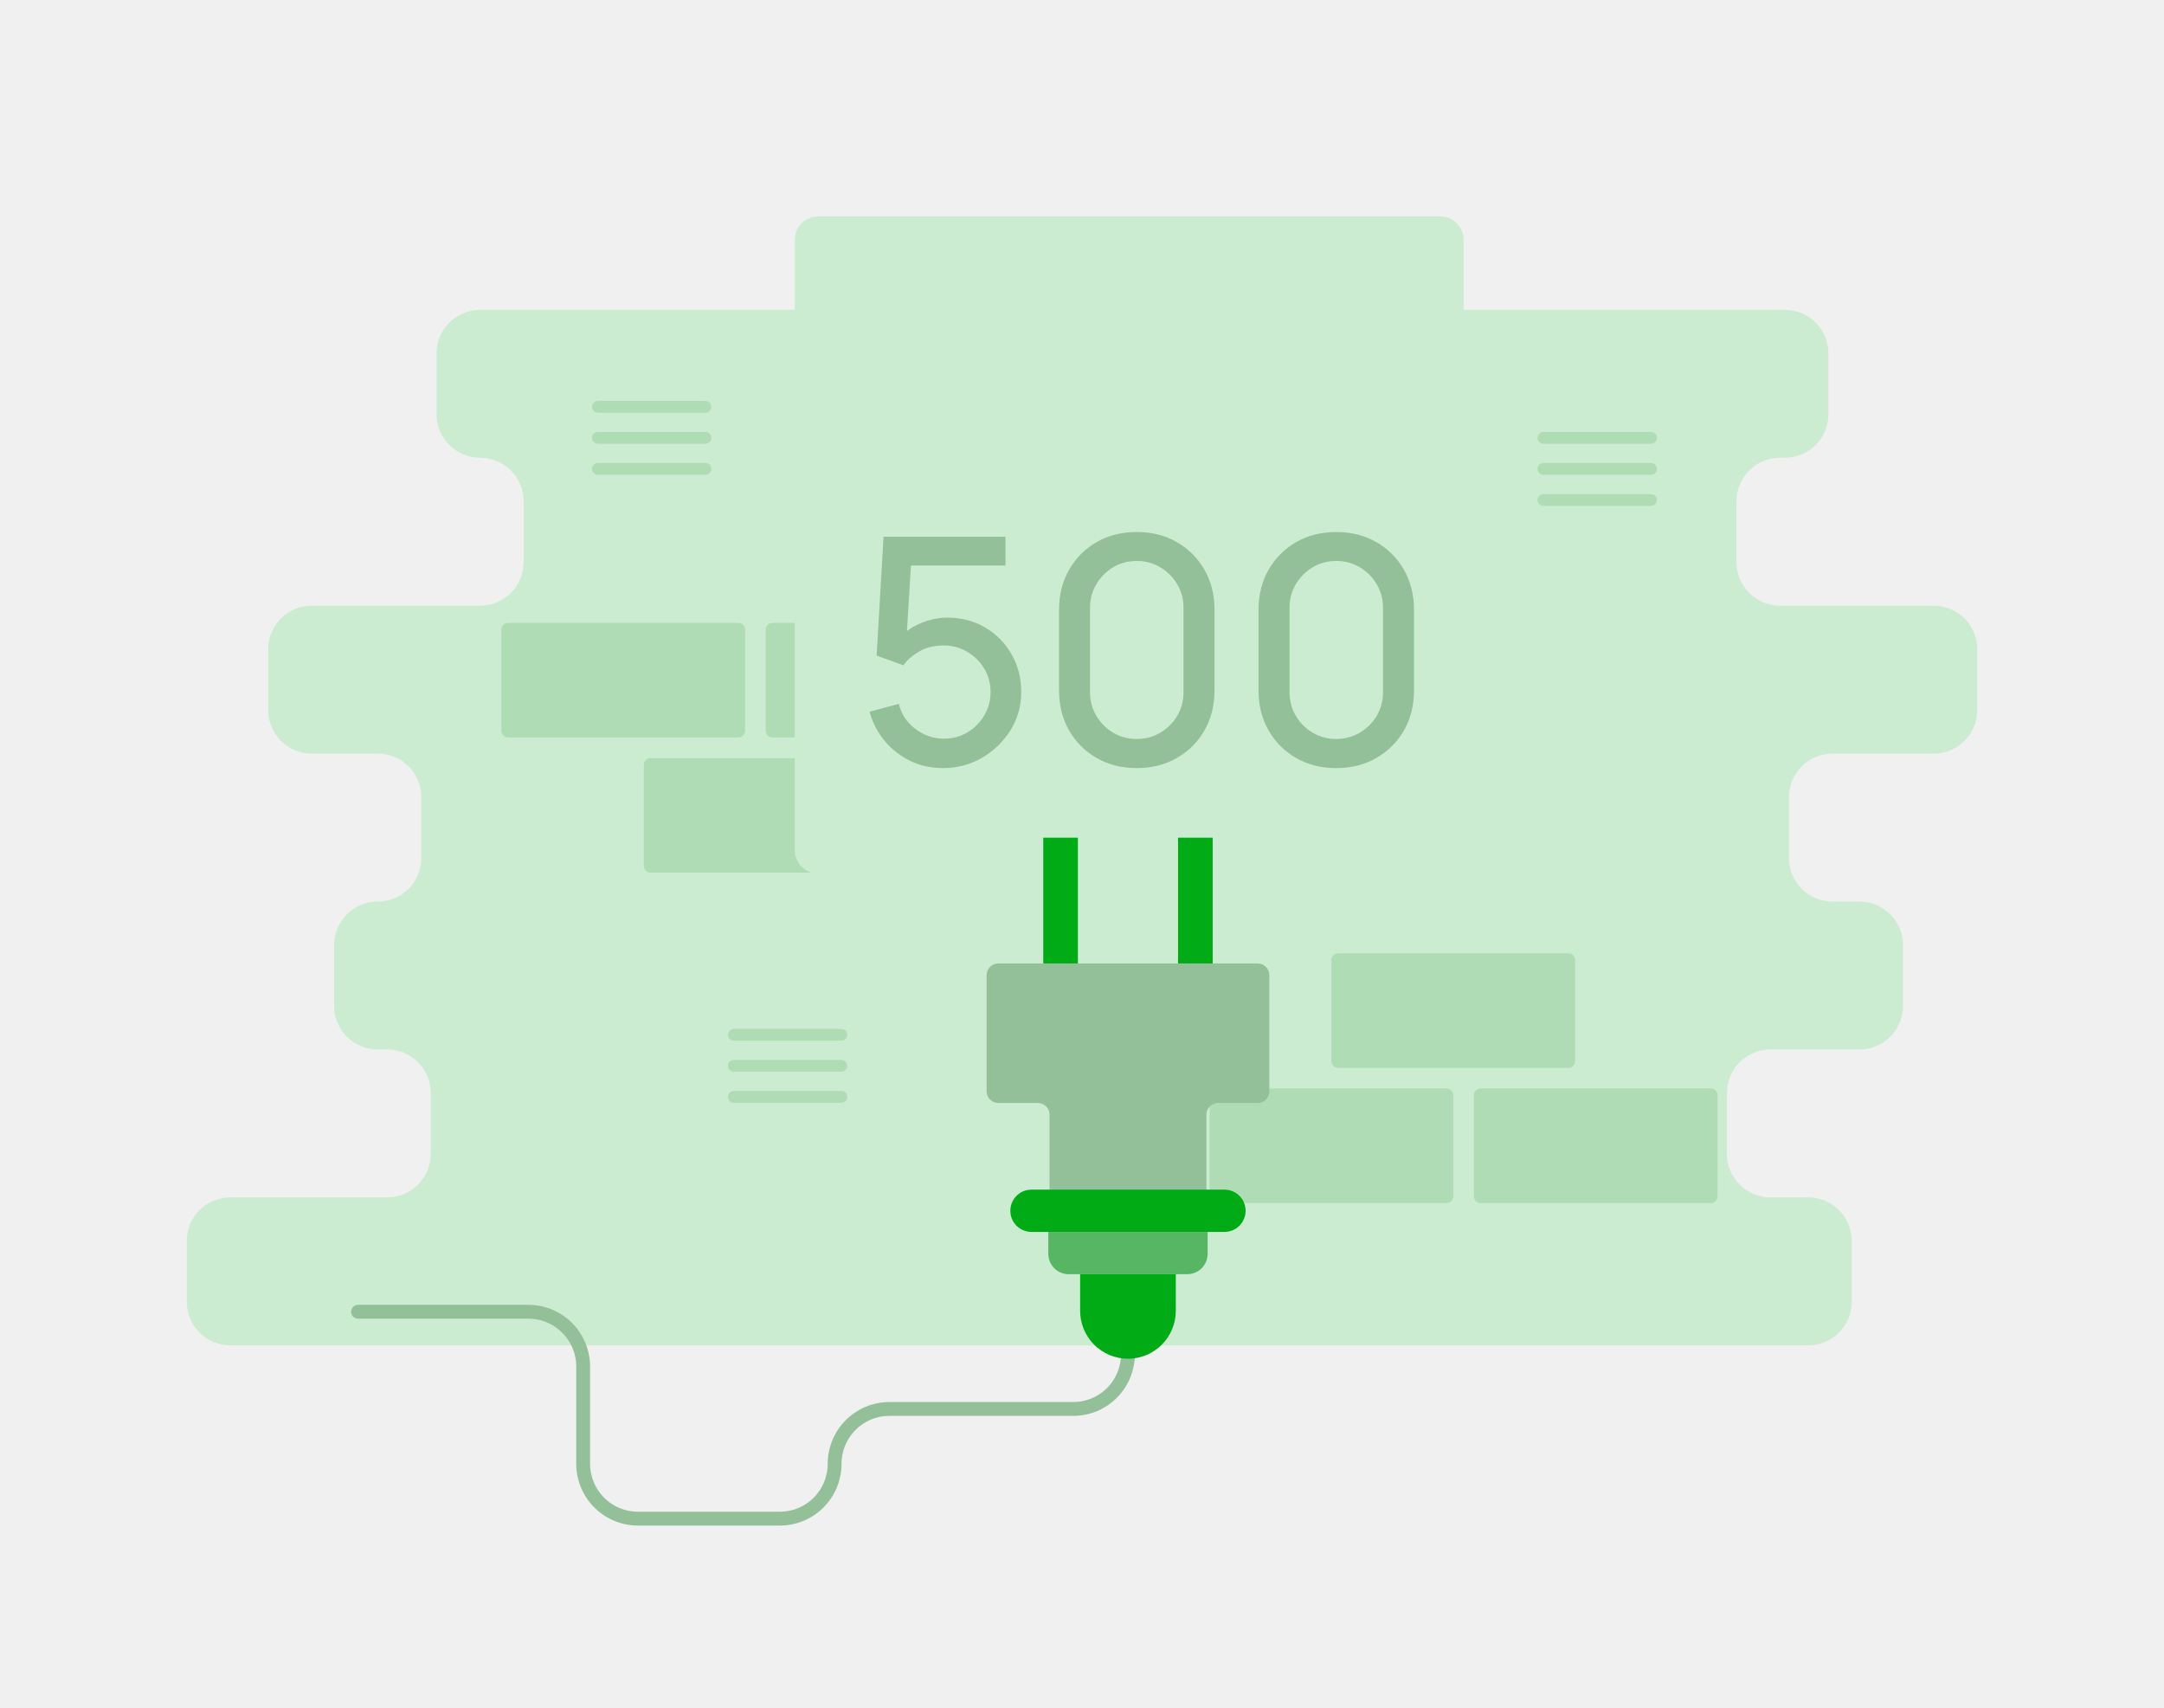
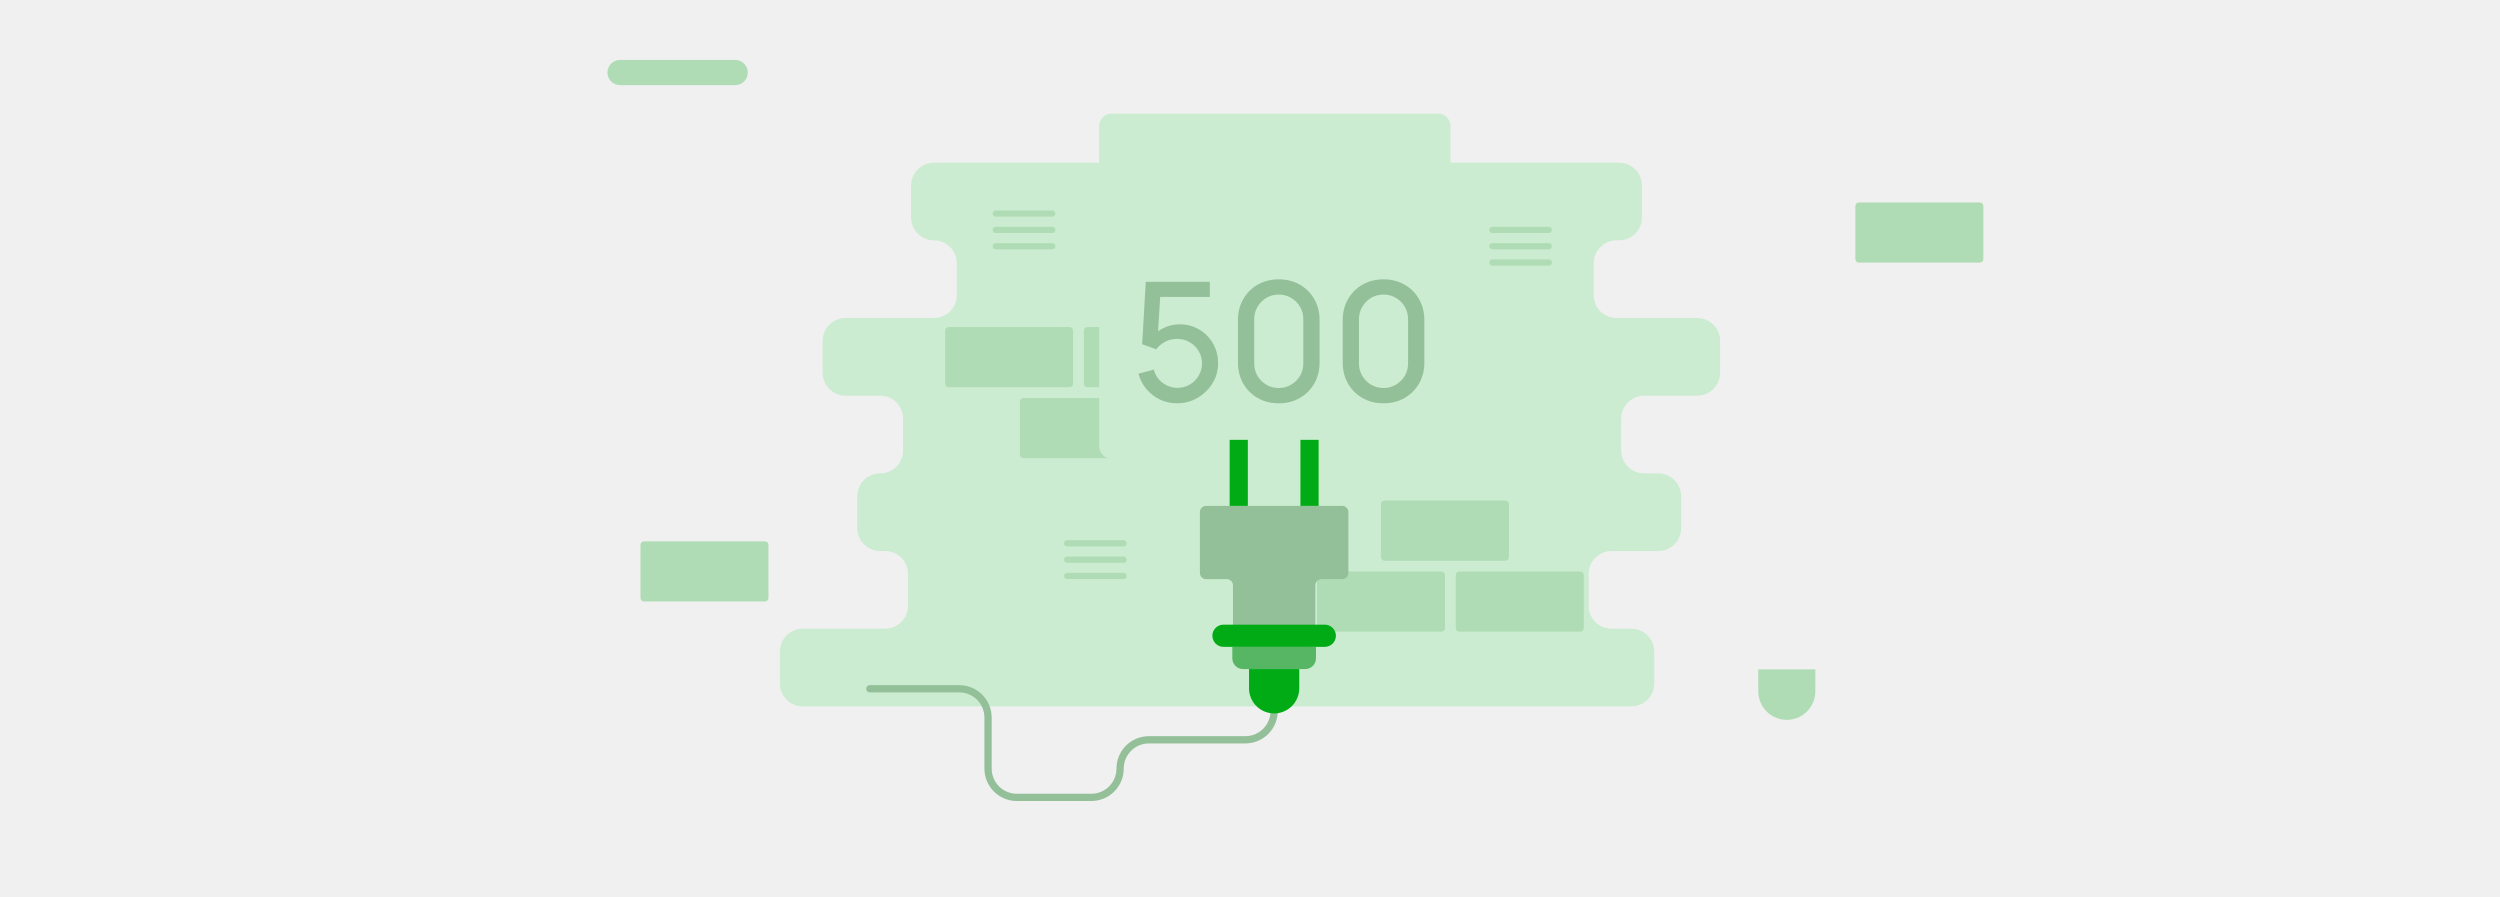
- <svg xmlns="http://www.w3.org/2000/svg" width="550" height="434" viewBox="0 0 550 434" fill="none">
-   <path d="M502.534 180.428v-15.419a11.107 11.107 0 0 0-3.241-7.84 11.057 11.057 0 0 0-7.826-3.247h-39.063a11.053 11.053 0 0 1-7.826-3.248 11.094 11.094 0 0 1-3.242-7.839v-15.42a11.108 11.108 0 0 1 3.242-7.84 11.056 11.056 0 0 1 7.826-3.247h1.233a11.05 11.05 0 0 0 7.826-3.247 11.103 11.103 0 0 0 3.241-7.84v-15.42c0-2.94-1.166-5.76-3.241-7.84a11.06 11.06 0 0 0-7.826-3.246H122.023c-2.935 0-5.75 1.168-7.825 3.247a11.095 11.095 0 0 0-3.242 7.84v15.419a11.09 11.09 0 0 0 6.832 10.243c1.343.557 2.782.844 4.235.844 2.936 0 5.751 1.168 7.826 3.247a11.095 11.095 0 0 1 3.242 7.84v15.42a11.103 11.103 0 0 1-3.242 7.839 11.056 11.056 0 0 1-7.826 3.248H79.225a11.055 11.055 0 0 0-7.826 3.247 11.086 11.086 0 0 0-3.24 7.839v15.42a11.104 11.104 0 0 0 3.24 7.84 11.07 11.07 0 0 0 7.826 3.247H96.02c2.935 0 5.75 1.168 7.825 3.247a11.098 11.098 0 0 1 3.242 7.84v15.42c0 2.94-1.166 5.76-3.242 7.84a11.056 11.056 0 0 1-7.825 3.247h-.041c-2.935 0-5.75 1.168-7.826 3.247a11.096 11.096 0 0 0-3.241 7.84v15.42a11.103 11.103 0 0 0 3.241 7.839 11.055 11.055 0 0 0 7.826 3.247h2.43c2.935 0 5.75 1.169 7.825 3.248a11.094 11.094 0 0 1 3.242 7.839v15.42a11.09 11.09 0 0 1-6.832 10.243 11.055 11.055 0 0 1-4.235.844H58.533a11.054 11.054 0 0 0-7.826 3.247 11.096 11.096 0 0 0-3.241 7.84v15.42a11.108 11.108 0 0 0 3.241 7.839 11.058 11.058 0 0 0 7.826 3.248h401.046c2.935 0 5.75-1.168 7.825-3.247a11.098 11.098 0 0 0 3.242-7.84v-15.42a11.09 11.09 0 0 0-6.832-10.243 11.055 11.055 0 0 0-4.235-.844h-9.596a11.06 11.06 0 0 1-7.826-3.247 11.098 11.098 0 0 1-3.241-7.84v-15.42c0-2.94 1.166-5.76 3.241-7.839a11.06 11.06 0 0 1 7.826-3.247h22.626a11.055 11.055 0 0 0 7.826-3.248 11.098 11.098 0 0 0 3.241-7.839v-15.42a11.107 11.107 0 0 0-3.241-7.84 11.073 11.073 0 0 0-7.826-3.247h-6.864a11.055 11.055 0 0 1-7.826-3.247 11.107 11.107 0 0 1-3.241-7.84v-15.42a11.104 11.104 0 0 1 3.241-7.839 11.06 11.06 0 0 1 7.826-3.248h25.722a11.057 11.057 0 0 0 10.225-6.844c.556-1.345.842-2.787.842-4.243z" fill="#CBECD0" />
-   <path d="M165.326 221.766h58.551c.935 0 1.692-.759 1.692-1.696v-25.717c0-.936-.757-1.695-1.692-1.695h-58.551c-.935 0-1.693.759-1.693 1.695v25.717c0 .937.758 1.696 1.693 1.696zM196.295 187.411h58.551c.935 0 1.693-.759 1.693-1.695v-25.717c0-.937-.758-1.696-1.693-1.696h-58.551c-.935 0-1.692.759-1.692 1.696v25.717c0 .936.757 1.695 1.692 1.695zM129.122 187.411h58.551c.935 0 1.692-.759 1.692-1.695v-25.717c0-.937-.757-1.696-1.692-1.696h-58.551c-.935 0-1.693.759-1.693 1.696v25.717c0 .936.758 1.695 1.693 1.695zM398.638 242.274h-58.552c-.934 0-1.692.759-1.692 1.696v25.717c0 .936.758 1.695 1.692 1.695h58.552c.934 0 1.692-.759 1.692-1.695V243.97c0-.937-.758-1.696-1.692-1.696zM367.67 276.629h-58.551c-.935 0-1.693.759-1.693 1.695v25.717c0 .937.758 1.696 1.693 1.696h58.551c.935 0 1.692-.759 1.692-1.696v-25.717c0-.936-.757-1.695-1.692-1.695zM434.844 276.629h-58.552c-.934 0-1.692.759-1.692 1.695v25.717c0 .937.758 1.696 1.692 1.696h58.552c.934 0 1.692-.759 1.692-1.696v-25.717c0-.936-.758-1.695-1.692-1.695z" fill="#AFDCB4" />
-   <path d="M286.683 334.558v9.57a13.95 13.95 0 0 1-4.074 9.853 13.9 13.9 0 0 1-9.836 4.082h-46.732a13.9 13.9 0 0 0-9.837 4.081 13.95 13.95 0 0 0-4.074 9.854c0 3.695-1.465 7.24-4.074 9.853a13.9 13.9 0 0 1-9.836 4.082h-36.092a13.899 13.899 0 0 1-9.836-4.082 13.947 13.947 0 0 1-4.075-9.853v-24.699a13.95 13.95 0 0 0-4.074-9.853 13.894 13.894 0 0 0-9.836-4.082H91" stroke="#93C099" stroke-width="3.521" stroke-miterlimit="10" stroke-linecap="round" />
-   <path d="M366.076 55H207.924c-3.272 0-5.924 2.682-5.924 5.991V216.01c0 3.309 2.652 5.991 5.924 5.991h158.152c3.272 0 5.924-2.682 5.924-5.991V60.991c0-3.309-2.652-5.991-5.924-5.991z" fill="#CBECD0" />
-   <path d="M319.633 244.847h-65.899a2.977 2.977 0 0 0-2.979 2.984v29.486c0 .792.314 1.551.872 2.11.559.56 1.317.875 2.107.875h10.037a2.977 2.977 0 0 1 2.979 2.984v26.8c0 .792.314 1.551.873 2.111a2.977 2.977 0 0 0 2.106.874h33.908a2.981 2.981 0 0 0 2.979-2.985v-26.8a2.983 2.983 0 0 1 2.979-2.984h10.038a2.983 2.983 0 0 0 2.979-2.985v-29.486a2.983 2.983 0 0 0-2.979-2.984z" fill="#93C099" />
-   <path d="M311.216 302.327H262.15a5.367 5.367 0 0 0-5.363 5.372 5.367 5.367 0 0 0 5.363 5.372h49.066a5.367 5.367 0 0 0 5.362-5.372c0-2.967-2.4-5.372-5.362-5.372z" fill="#00AB16" />
-   <path d="M266.439 313.071h40.487v5.574a5.176 5.176 0 0 1-1.512 3.656 5.16 5.16 0 0 1-3.649 1.514h-30.164a5.166 5.166 0 0 1-3.65-1.514 5.18 5.18 0 0 1-1.512-3.656v-5.574z" fill="#56B663" />
-   <path d="M274.526 323.814h24.315v9.309a12.19 12.19 0 0 1-3.561 8.612 12.146 12.146 0 0 1-17.193 0 12.19 12.19 0 0 1-3.561-8.612v-9.309z" fill="#00AB16" />
-   <path d="M303.813 244.847v-31.963M269.553 244.847v-31.963" stroke="#00AB16" stroke-width="8.802" stroke-miterlimit="10" />
-   <path d="M267.532 146.975c3.869 0 7.006-3.143 7.006-7.019 0-3.876-3.137-7.018-7.006-7.018s-7.006 3.142-7.006 7.018 3.137 7.019 7.006 7.019zM306.455 146.975c3.869 0 7.006-3.143 7.006-7.019 0-3.876-3.137-7.018-7.006-7.018-3.87 0-7.006 3.142-7.006 7.018s3.136 7.019 7.006 7.019z" fill="#CBECD0" />
-   <path d="M392.285 111.273h27.332M392.285 119.165h27.332M392.285 127.058h27.332M151.957 103.381h27.333M151.957 111.273h27.333M151.957 119.165h27.333M186.502 262.975h27.334M186.502 270.867h27.334M186.502 278.759h27.334" stroke="#AFDCB4" stroke-width="3" stroke-miterlimit="10" stroke-linecap="round" />
-   <g clip-path="url(#kepmdtip5a)">
-     <path d="M239.64 195.2c-2.96 0-5.707-.6-8.24-1.8a19.544 19.544 0 0 1-6.52-5.08c-1.813-2.16-3.107-4.64-3.88-7.44l7.44-2c.453 1.813 1.267 3.387 2.44 4.72a12.56 12.56 0 0 0 4.08 3.04c1.573.72 3.213 1.08 4.92 1.08 2.213 0 4.213-.533 6-1.6 1.813-1.093 3.24-2.533 4.28-4.32 1.067-1.787 1.6-3.76 1.6-5.92 0-2.213-.547-4.213-1.64-6a11.767 11.767 0 0 0-4.32-4.24c-1.787-1.067-3.76-1.6-5.92-1.6-2.453 0-4.533.507-6.24 1.52-1.707.987-3.053 2.16-4.04 3.52l-6.8-2.48 1.76-30.2h31v7.32h-27.12l3.28-3.08-1.44 23.4-1.6-2.04c1.547-1.627 3.4-2.867 5.56-3.72 2.187-.88 4.373-1.32 6.56-1.32 3.573 0 6.773.84 9.6 2.52 2.827 1.653 5.053 3.907 6.68 6.76 1.653 2.853 2.48 6.067 2.48 9.64 0 3.547-.92 6.787-2.76 9.72-1.813 2.907-4.227 5.24-7.24 7-3.013 1.733-6.32 2.6-9.92 2.6zm49.283 0c-3.814 0-7.214-.853-10.201-2.56a18.767 18.767 0 0 1-7-7c-1.706-2.987-2.56-6.387-2.56-10.2v-20.48c0-3.813.854-7.2 2.56-10.16 1.707-2.986 4.04-5.333 7-7.04 2.987-1.706 6.387-2.56 10.201-2.56 3.813 0 7.199.854 10.159 2.56a18.592 18.592 0 0 1 7.04 7.04c1.707 2.96 2.561 6.347 2.561 10.16v20.48c0 3.813-.854 7.213-2.561 10.2-1.706 2.96-4.053 5.293-7.04 7-2.96 1.707-6.346 2.56-10.159 2.56zm0-7.4c2.186 0 4.173-.533 5.959-1.6a12.071 12.071 0 0 0 4.32-4.28c1.067-1.813 1.6-3.813 1.6-6v-21.48c0-2.187-.533-4.173-1.6-5.96a11.975 11.975 0 0 0-4.32-4.32c-1.786-1.066-3.773-1.6-5.959-1.6-2.187 0-4.187.534-6 1.6a12.079 12.079 0 0 0-4.28 4.32c-1.067 1.787-1.601 3.773-1.601 5.96v21.48c0 2.187.534 4.187 1.601 6a12.176 12.176 0 0 0 4.28 4.28c1.813 1.067 3.813 1.6 6 1.6zm50.703 7.4c-3.814 0-7.214-.853-10.2-2.56a18.76 18.76 0 0 1-7-7c-1.707-2.987-2.56-6.387-2.56-10.2v-20.48c0-3.813.853-7.2 2.56-10.16 1.706-2.986 4.04-5.333 7-7.04 2.986-1.706 6.386-2.56 10.2-2.56 3.813 0 7.2.854 10.16 2.56a18.606 18.606 0 0 1 7.04 7.04c1.706 2.96 2.56 6.347 2.56 10.16v20.48c0 3.813-.854 7.213-2.56 10.2-1.707 2.96-4.054 5.293-7.04 7-2.96 1.707-6.347 2.56-10.16 2.56zm0-7.4c2.186 0 4.173-.533 5.96-1.6a12.087 12.087 0 0 0 4.32-4.28c1.066-1.813 1.6-3.813 1.6-6v-21.48c0-2.187-.534-4.173-1.6-5.96a11.99 11.99 0 0 0-4.32-4.32c-1.787-1.066-3.774-1.6-5.96-1.6-2.187 0-4.187.534-6 1.6a12.079 12.079 0 0 0-4.28 4.32c-1.067 1.787-1.6 3.773-1.6 5.96v21.48c0 2.187.533 4.187 1.6 6a12.176 12.176 0 0 0 4.28 4.28c1.813 1.067 3.813 1.6 6 1.6z" fill="#93C099" />
+ <svg xmlns="http://www.w3.org/2000/svg" width="1210" height="434" viewBox="0 0 1210 434" fill="none">
+   <path d="M832.534 180.428v-15.419a11.107 11.107 0 0 0-3.241-7.84 11.057 11.057 0 0 0-7.826-3.247h-39.063a11.053 11.053 0 0 1-7.826-3.248 11.094 11.094 0 0 1-3.242-7.839v-15.42a11.108 11.108 0 0 1 3.242-7.84 11.056 11.056 0 0 1 7.826-3.247h1.233a11.05 11.05 0 0 0 7.826-3.247 11.103 11.103 0 0 0 3.241-7.84v-15.42c0-2.94-1.166-5.76-3.241-7.84a11.06 11.06 0 0 0-7.826-3.246H452.023c-2.935 0-5.75 1.168-7.825 3.247a11.095 11.095 0 0 0-3.242 7.84v15.419a11.09 11.09 0 0 0 6.832 10.243c1.343.557 2.782.844 4.235.844 2.936 0 5.751 1.168 7.826 3.247a11.095 11.095 0 0 1 3.242 7.84v15.42a11.103 11.103 0 0 1-3.242 7.839 11.056 11.056 0 0 1-7.826 3.248h-42.798a11.043 11.043 0 0 0-7.825 3.247 11.088 11.088 0 0 0-3.242 7.839v15.42a11.09 11.09 0 0 0 6.832 10.243c1.343.557 2.782.844 4.235.844h16.794c2.935 0 5.75 1.168 7.825 3.247a11.098 11.098 0 0 1 3.242 7.84v15.42c0 2.94-1.166 5.76-3.242 7.84a11.056 11.056 0 0 1-7.825 3.247h-.041a11.06 11.06 0 0 0-7.826 3.247 11.098 11.098 0 0 0-3.241 7.84v15.42a11.106 11.106 0 0 0 3.241 7.839 11.057 11.057 0 0 0 7.826 3.247h2.43c2.935 0 5.75 1.168 7.825 3.248a11.094 11.094 0 0 1 3.242 7.839v15.42a11.09 11.09 0 0 1-6.832 10.243 11.055 11.055 0 0 1-4.235.844h-39.875a11.055 11.055 0 0 0-7.826 3.247 11.103 11.103 0 0 0-3.241 7.84v15.42a11.088 11.088 0 0 0 6.832 10.243c1.343.557 2.782.844 4.235.844h401.046c2.935 0 5.75-1.168 7.825-3.247a11.098 11.098 0 0 0 3.242-7.84v-15.42a11.09 11.09 0 0 0-6.832-10.243 11.055 11.055 0 0 0-4.235-.844h-9.596a11.06 11.06 0 0 1-7.826-3.247 11.098 11.098 0 0 1-3.241-7.84v-15.42c0-2.94 1.166-5.76 3.241-7.839a11.06 11.06 0 0 1 7.826-3.247h22.626a11.055 11.055 0 0 0 7.826-3.248 11.098 11.098 0 0 0 3.241-7.839v-15.42a11.107 11.107 0 0 0-3.241-7.84 11.073 11.073 0 0 0-7.826-3.247h-6.864a11.055 11.055 0 0 1-7.826-3.247 11.107 11.107 0 0 1-3.241-7.84v-15.42a11.104 11.104 0 0 1 3.241-7.839 11.06 11.06 0 0 1 7.826-3.248h25.722a11.057 11.057 0 0 0 10.225-6.844c.556-1.345.842-2.787.842-4.243z" fill="#CBECD0" />
+   <path d="M495.326 221.766h58.551c.935 0 1.692-.759 1.692-1.696v-25.717c0-.936-.757-1.695-1.692-1.695h-58.551c-.935 0-1.693.759-1.693 1.695v25.717c0 .937.758 1.696 1.693 1.696zM526.295 187.411h58.551c.935 0 1.693-.759 1.693-1.695v-25.717c0-.937-.758-1.696-1.693-1.696h-58.551c-.935 0-1.692.759-1.692 1.696v25.717c0 .936.757 1.695 1.692 1.695zM459.122 187.411h58.551c.935 0 1.692-.759 1.692-1.695v-25.717c0-.937-.757-1.696-1.692-1.696h-58.551c-.935 0-1.693.759-1.693 1.696v25.717c0 .936.758 1.695 1.693 1.695zM728.638 242.274h-58.552c-.934 0-1.692.759-1.692 1.696v25.717c0 .936.758 1.695 1.692 1.695h58.552c.934 0 1.692-.759 1.692-1.695V243.97c0-.937-.758-1.696-1.692-1.696zM697.67 276.629h-58.551c-.935 0-1.693.759-1.693 1.695v25.717c0 .937.758 1.696 1.693 1.696h58.551c.935 0 1.692-.759 1.692-1.696v-25.717c0-.936-.757-1.695-1.692-1.695zM764.844 276.629h-58.552c-.934 0-1.692.759-1.692 1.695v25.717c0 .937.758 1.696 1.692 1.696h58.552c.934 0 1.692-.759 1.692-1.696v-25.717c0-.936-.758-1.695-1.692-1.695z" fill="#AFDCB4" />
+   <path d="M616.683 334.558v9.57a13.95 13.95 0 0 1-4.074 9.853 13.9 13.9 0 0 1-9.836 4.082h-46.732a13.9 13.9 0 0 0-9.837 4.081 13.95 13.95 0 0 0-4.074 9.854c0 3.695-1.465 7.24-4.074 9.853a13.9 13.9 0 0 1-9.836 4.082h-36.092a13.899 13.899 0 0 1-9.836-4.082 13.947 13.947 0 0 1-4.075-9.853v-24.699a13.95 13.95 0 0 0-4.074-9.853 13.894 13.894 0 0 0-9.836-4.082H421" stroke="#93C099" stroke-width="3.521" stroke-miterlimit="10" stroke-linecap="round" />
+   <path d="M696.076 55H537.924c-3.272 0-5.924 2.682-5.924 5.991V216.01c0 3.309 2.652 5.991 5.924 5.991h158.152c3.272 0 5.924-2.682 5.924-5.991V60.991c0-3.309-2.652-5.991-5.924-5.991z" fill="#CBECD0" />
+   <path d="M649.633 244.847h-65.899a2.977 2.977 0 0 0-2.979 2.984v29.486c0 .792.314 1.551.872 2.11.559.56 1.317.875 2.107.875h10.037a2.977 2.977 0 0 1 2.979 2.984v26.8c0 .792.314 1.551.873 2.111a2.977 2.977 0 0 0 2.106.874h33.908a2.981 2.981 0 0 0 2.979-2.985v-26.8a2.983 2.983 0 0 1 2.979-2.984h10.038a2.983 2.983 0 0 0 2.979-2.985v-29.486a2.983 2.983 0 0 0-2.979-2.984z" fill="#93C099" />
+   <path d="M641.216 302.327H592.15a5.367 5.367 0 0 0-5.363 5.372 5.367 5.367 0 0 0 5.363 5.372h49.066a5.367 5.367 0 0 0 5.362-5.372c0-2.967-2.4-5.372-5.362-5.372z" fill="#00AB16" />
+   <path d="M596.439 313.071h40.487v5.574a5.176 5.176 0 0 1-1.512 3.656 5.16 5.16 0 0 1-3.649 1.514h-30.164a5.166 5.166 0 0 1-3.65-1.514 5.18 5.18 0 0 1-1.512-3.656v-5.574z" fill="#56B663" />
+   <path d="M604.526 323.814h24.315v9.309a12.19 12.19 0 0 1-3.561 8.612 12.146 12.146 0 0 1-17.193 0 12.19 12.19 0 0 1-3.561-8.612v-9.309z" fill="#00AB16" />
+   <path d="M633.813 244.847v-31.963M599.553 244.847v-31.963" stroke="#00AB16" stroke-width="8.802" stroke-miterlimit="10" />
+   <path d="M597.532 146.975c3.869 0 7.006-3.143 7.006-7.019 0-3.876-3.137-7.018-7.006-7.018s-7.006 3.142-7.006 7.018 3.137 7.019 7.006 7.019zM636.455 146.975c3.869 0 7.006-3.143 7.006-7.019 0-3.876-3.137-7.018-7.006-7.018-3.87 0-7.006 3.142-7.006 7.018s3.136 7.019 7.006 7.019z" fill="#CBECD0" />
+   <path d="M722.285 111.273h27.332M722.285 119.165h27.332M722.285 127.058h27.332M481.957 103.381h27.333M481.957 111.273h27.333M481.957 119.165h27.333M516.502 262.975h27.334M516.502 270.867h27.334M516.502 278.759h27.334" stroke="#AFDCB4" stroke-width="3" stroke-miterlimit="10" stroke-linecap="round" />
+   <g clip-path="url(#7szjlum08a)">
+     <path d="M569.64 195.2c-2.96 0-5.707-.6-8.24-1.8a19.544 19.544 0 0 1-6.52-5.08c-1.813-2.16-3.107-4.64-3.88-7.44l7.44-2c.453 1.813 1.267 3.387 2.44 4.72a12.56 12.56 0 0 0 4.08 3.04c1.573.72 3.213 1.08 4.92 1.08 2.213 0 4.213-.533 6-1.6 1.813-1.093 3.24-2.533 4.28-4.32 1.067-1.787 1.6-3.76 1.6-5.92 0-2.213-.547-4.213-1.64-6a11.767 11.767 0 0 0-4.32-4.24c-1.787-1.067-3.76-1.6-5.92-1.6-2.453 0-4.533.507-6.24 1.52-1.707.987-3.053 2.16-4.04 3.52l-6.8-2.48 1.76-30.2h31v7.32h-27.12l3.28-3.08-1.44 23.4-1.6-2.04c1.547-1.627 3.4-2.867 5.56-3.72 2.187-.88 4.373-1.32 6.56-1.32 3.573 0 6.773.84 9.6 2.52 2.827 1.653 5.053 3.907 6.68 6.76 1.653 2.853 2.48 6.067 2.48 9.64 0 3.547-.92 6.787-2.76 9.72-1.813 2.907-4.227 5.24-7.24 7-3.013 1.733-6.32 2.6-9.92 2.6zm49.283 0c-3.814 0-7.214-.853-10.201-2.56a18.774 18.774 0 0 1-7-7c-1.706-2.987-2.56-6.387-2.56-10.2v-20.48c0-3.813.854-7.2 2.56-10.16 1.707-2.986 4.041-5.333 7-7.04 2.987-1.706 6.387-2.56 10.201-2.56 3.813 0 7.199.854 10.159 2.56a18.592 18.592 0 0 1 7.04 7.04c1.707 2.96 2.561 6.347 2.561 10.16v20.48c0 3.813-.854 7.213-2.561 10.2-1.706 2.96-4.053 5.293-7.04 7-2.96 1.707-6.346 2.56-10.159 2.56zm0-7.4c2.186 0 4.173-.533 5.959-1.6a12.071 12.071 0 0 0 4.32-4.28c1.067-1.813 1.6-3.813 1.6-6v-21.48c0-2.187-.533-4.173-1.6-5.96a11.975 11.975 0 0 0-4.32-4.32c-1.786-1.066-3.773-1.6-5.959-1.6-2.187 0-4.187.534-6 1.6a12.079 12.079 0 0 0-4.28 4.32c-1.067 1.787-1.601 3.773-1.601 5.96v21.48c0 2.187.534 4.187 1.601 6a12.176 12.176 0 0 0 4.28 4.28c1.813 1.067 3.813 1.6 6 1.6zm50.703 7.4c-3.814 0-7.214-.853-10.2-2.56a18.76 18.76 0 0 1-7-7c-1.707-2.987-2.56-6.387-2.56-10.2v-20.48c0-3.813.853-7.2 2.56-10.16 1.706-2.986 4.04-5.333 7-7.04 2.986-1.706 6.386-2.56 10.2-2.56 3.813 0 7.2.854 10.16 2.56a18.606 18.606 0 0 1 7.04 7.04c1.706 2.96 2.56 6.347 2.56 10.16v20.48c0 3.813-.854 7.213-2.56 10.2-1.707 2.96-4.054 5.293-7.04 7-2.96 1.707-6.347 2.56-10.16 2.56zm0-7.4c2.186 0 4.173-.533 5.96-1.6a12.087 12.087 0 0 0 4.32-4.28c1.066-1.813 1.6-3.813 1.6-6v-21.48c0-2.187-.534-4.173-1.6-5.96a11.99 11.99 0 0 0-4.32-4.32c-1.787-1.066-3.774-1.6-5.96-1.6-2.187 0-4.187.534-6 1.6a12.079 12.079 0 0 0-4.28 4.32c-1.067 1.787-1.6 3.773-1.6 5.96v21.48c0 2.187.533 4.187 1.6 6a12.176 12.176 0 0 0 4.28 4.28c1.813 1.067 3.813 1.6 6 1.6z" fill="#93C099" />
  </g>
+   <path d="M355.837 29h-55.745c-3.364 0-6.092 2.733-6.092 6.103 0 3.37 2.728 6.103 6.092 6.103h55.745a6.097 6.097 0 0 0 6.092-6.103A6.097 6.097 0 0 0 355.837 29zM370.244 262h-58.552c-.934 0-1.692.759-1.692 1.695v25.717c0 .937.758 1.696 1.692 1.696h58.552c.934 0 1.692-.759 1.692-1.696v-25.717c0-.936-.758-1.695-1.692-1.695zM958.244 98h-58.552c-.934 0-1.692.759-1.692 1.695v25.717c0 .937.758 1.696 1.692 1.696h58.552c.934 0 1.692-.759 1.692-1.696V99.695c0-.936-.758-1.695-1.692-1.695zM851 324h27.624v10.576c0 3.669-1.455 7.189-4.045 9.784a13.8 13.8 0 0 1-19.534 0 13.851 13.851 0 0 1-4.045-9.784V324z" fill="#AFDCB4" />
  <defs>
-     <clipPath id="kepmdtip5a">
-       <path fill="#fff" transform="translate(221 135)" d="M0 0h139v61H0z" />
+     <clipPath id="7szjlum08a">
+       <path fill="#fff" transform="translate(551 135)" d="M0 0h139v61H0z" />
    </clipPath>
  </defs>
</svg>
